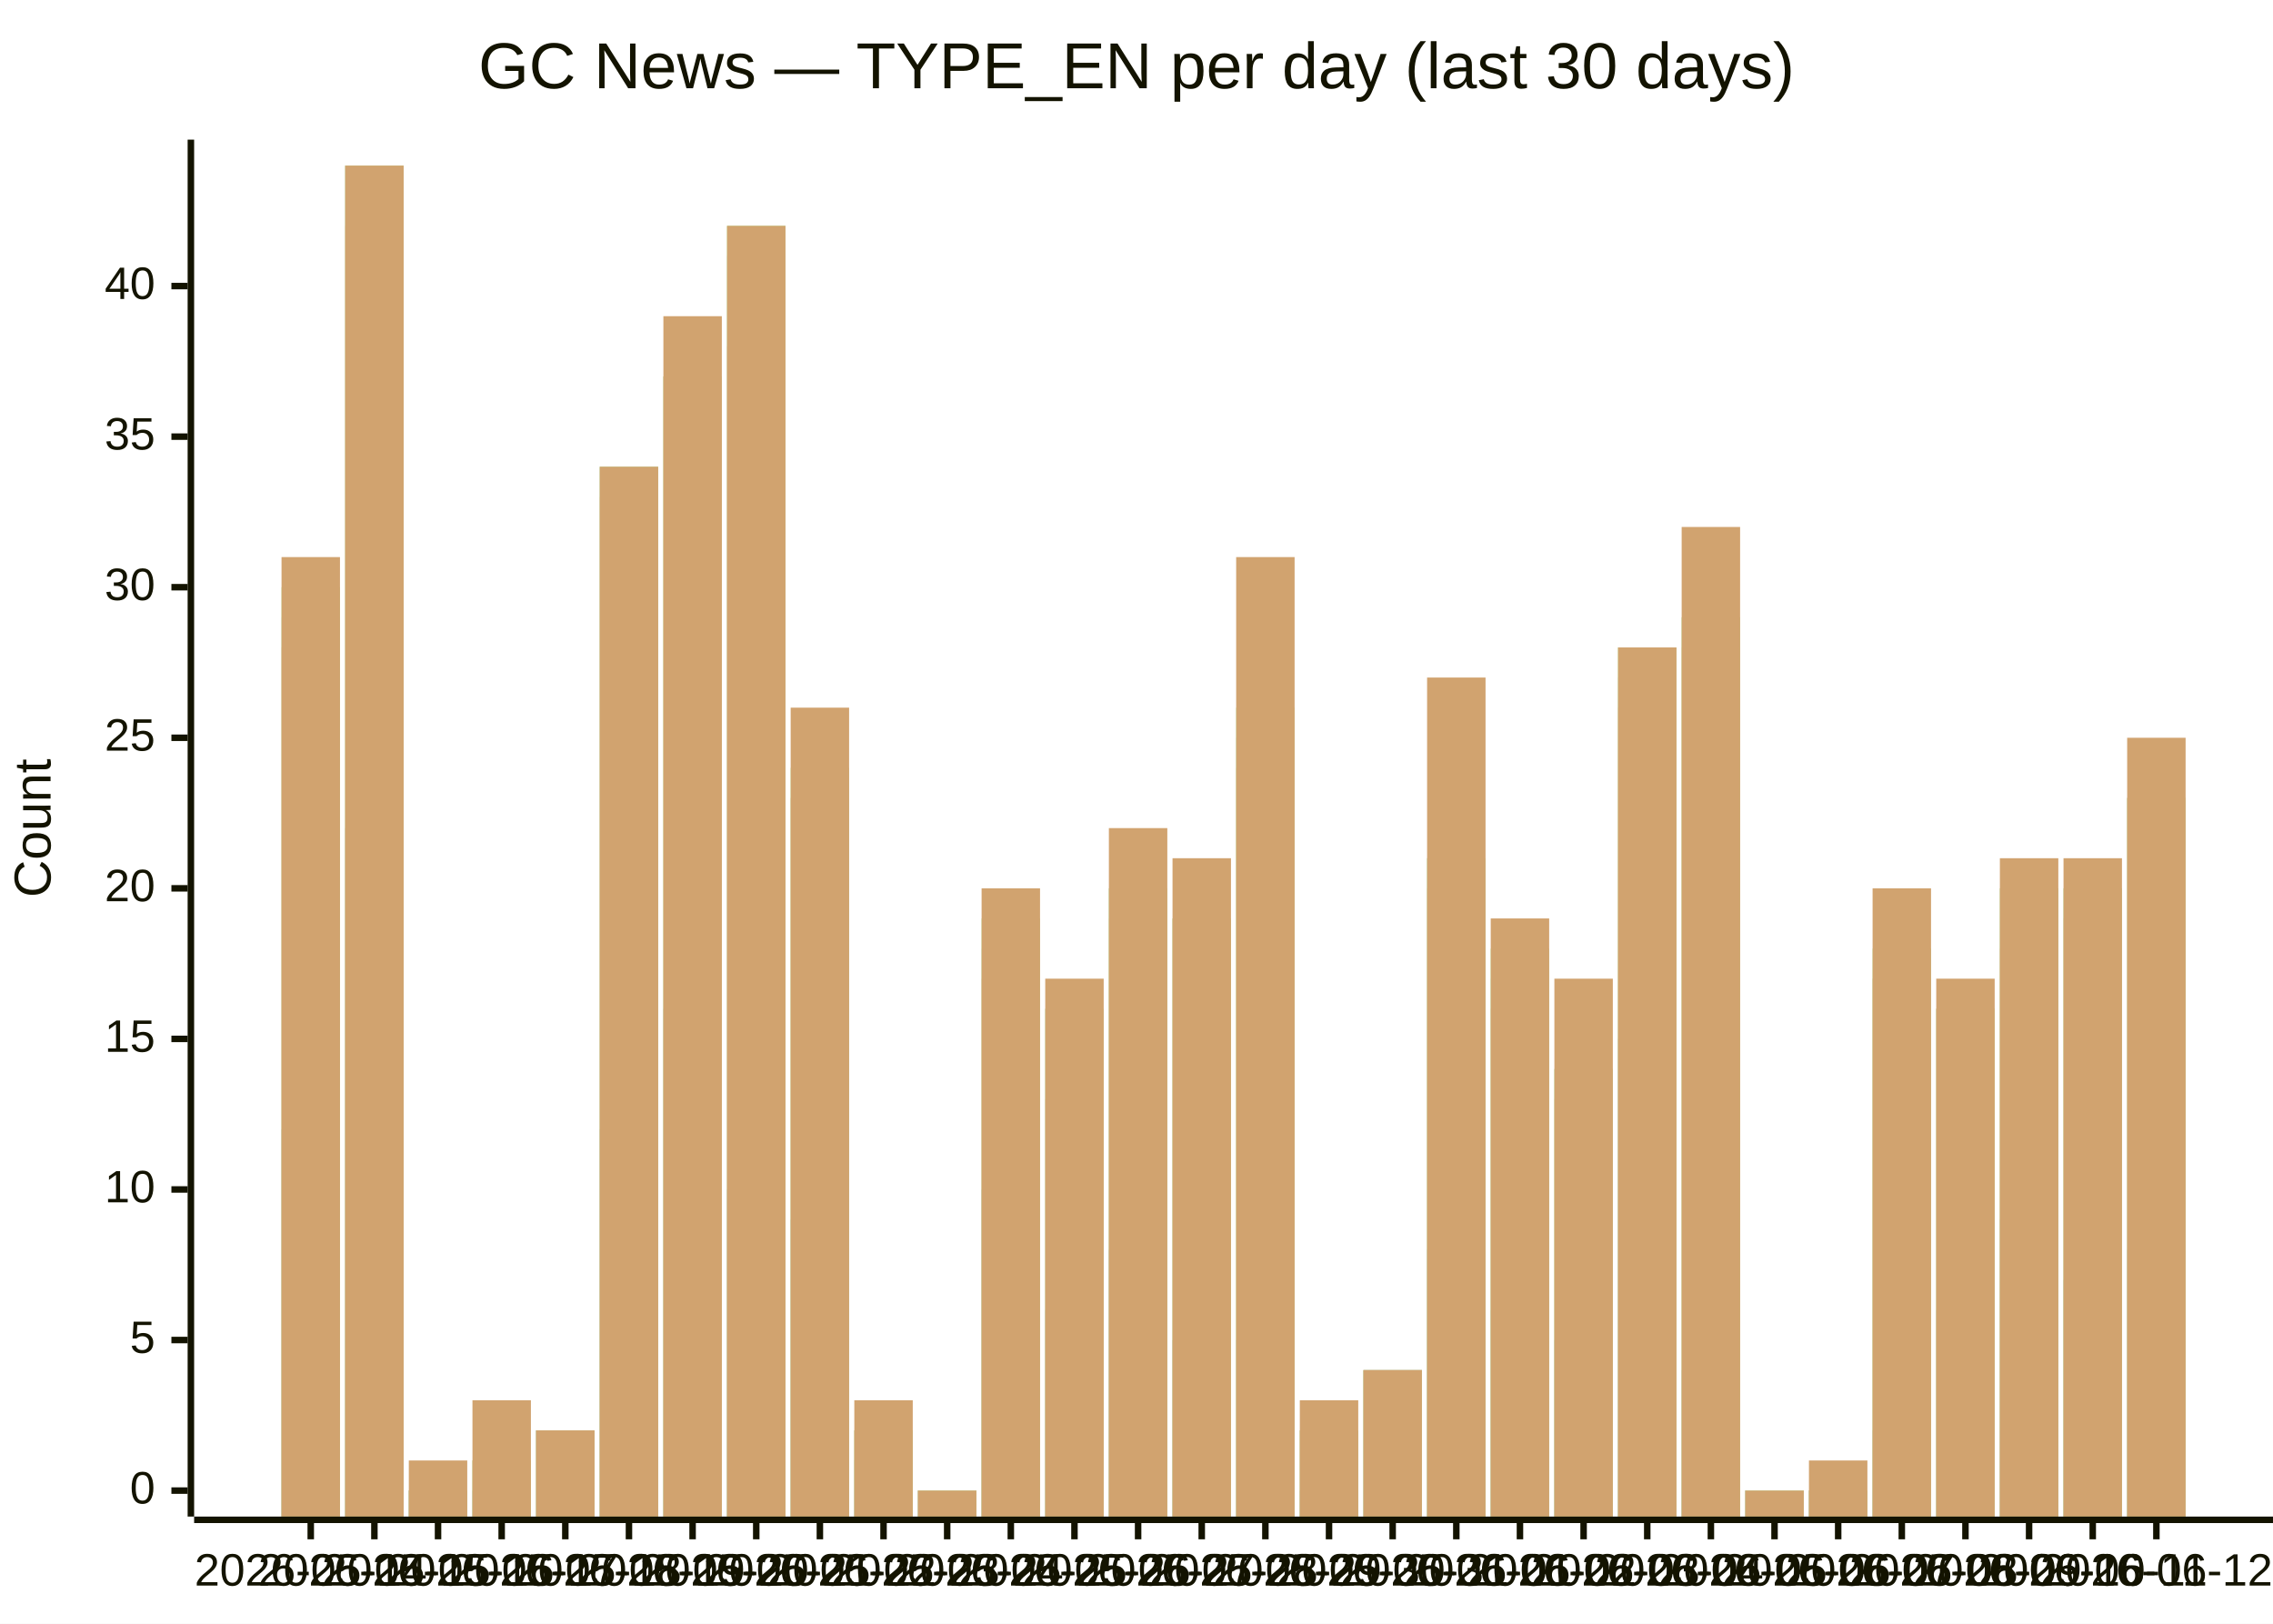
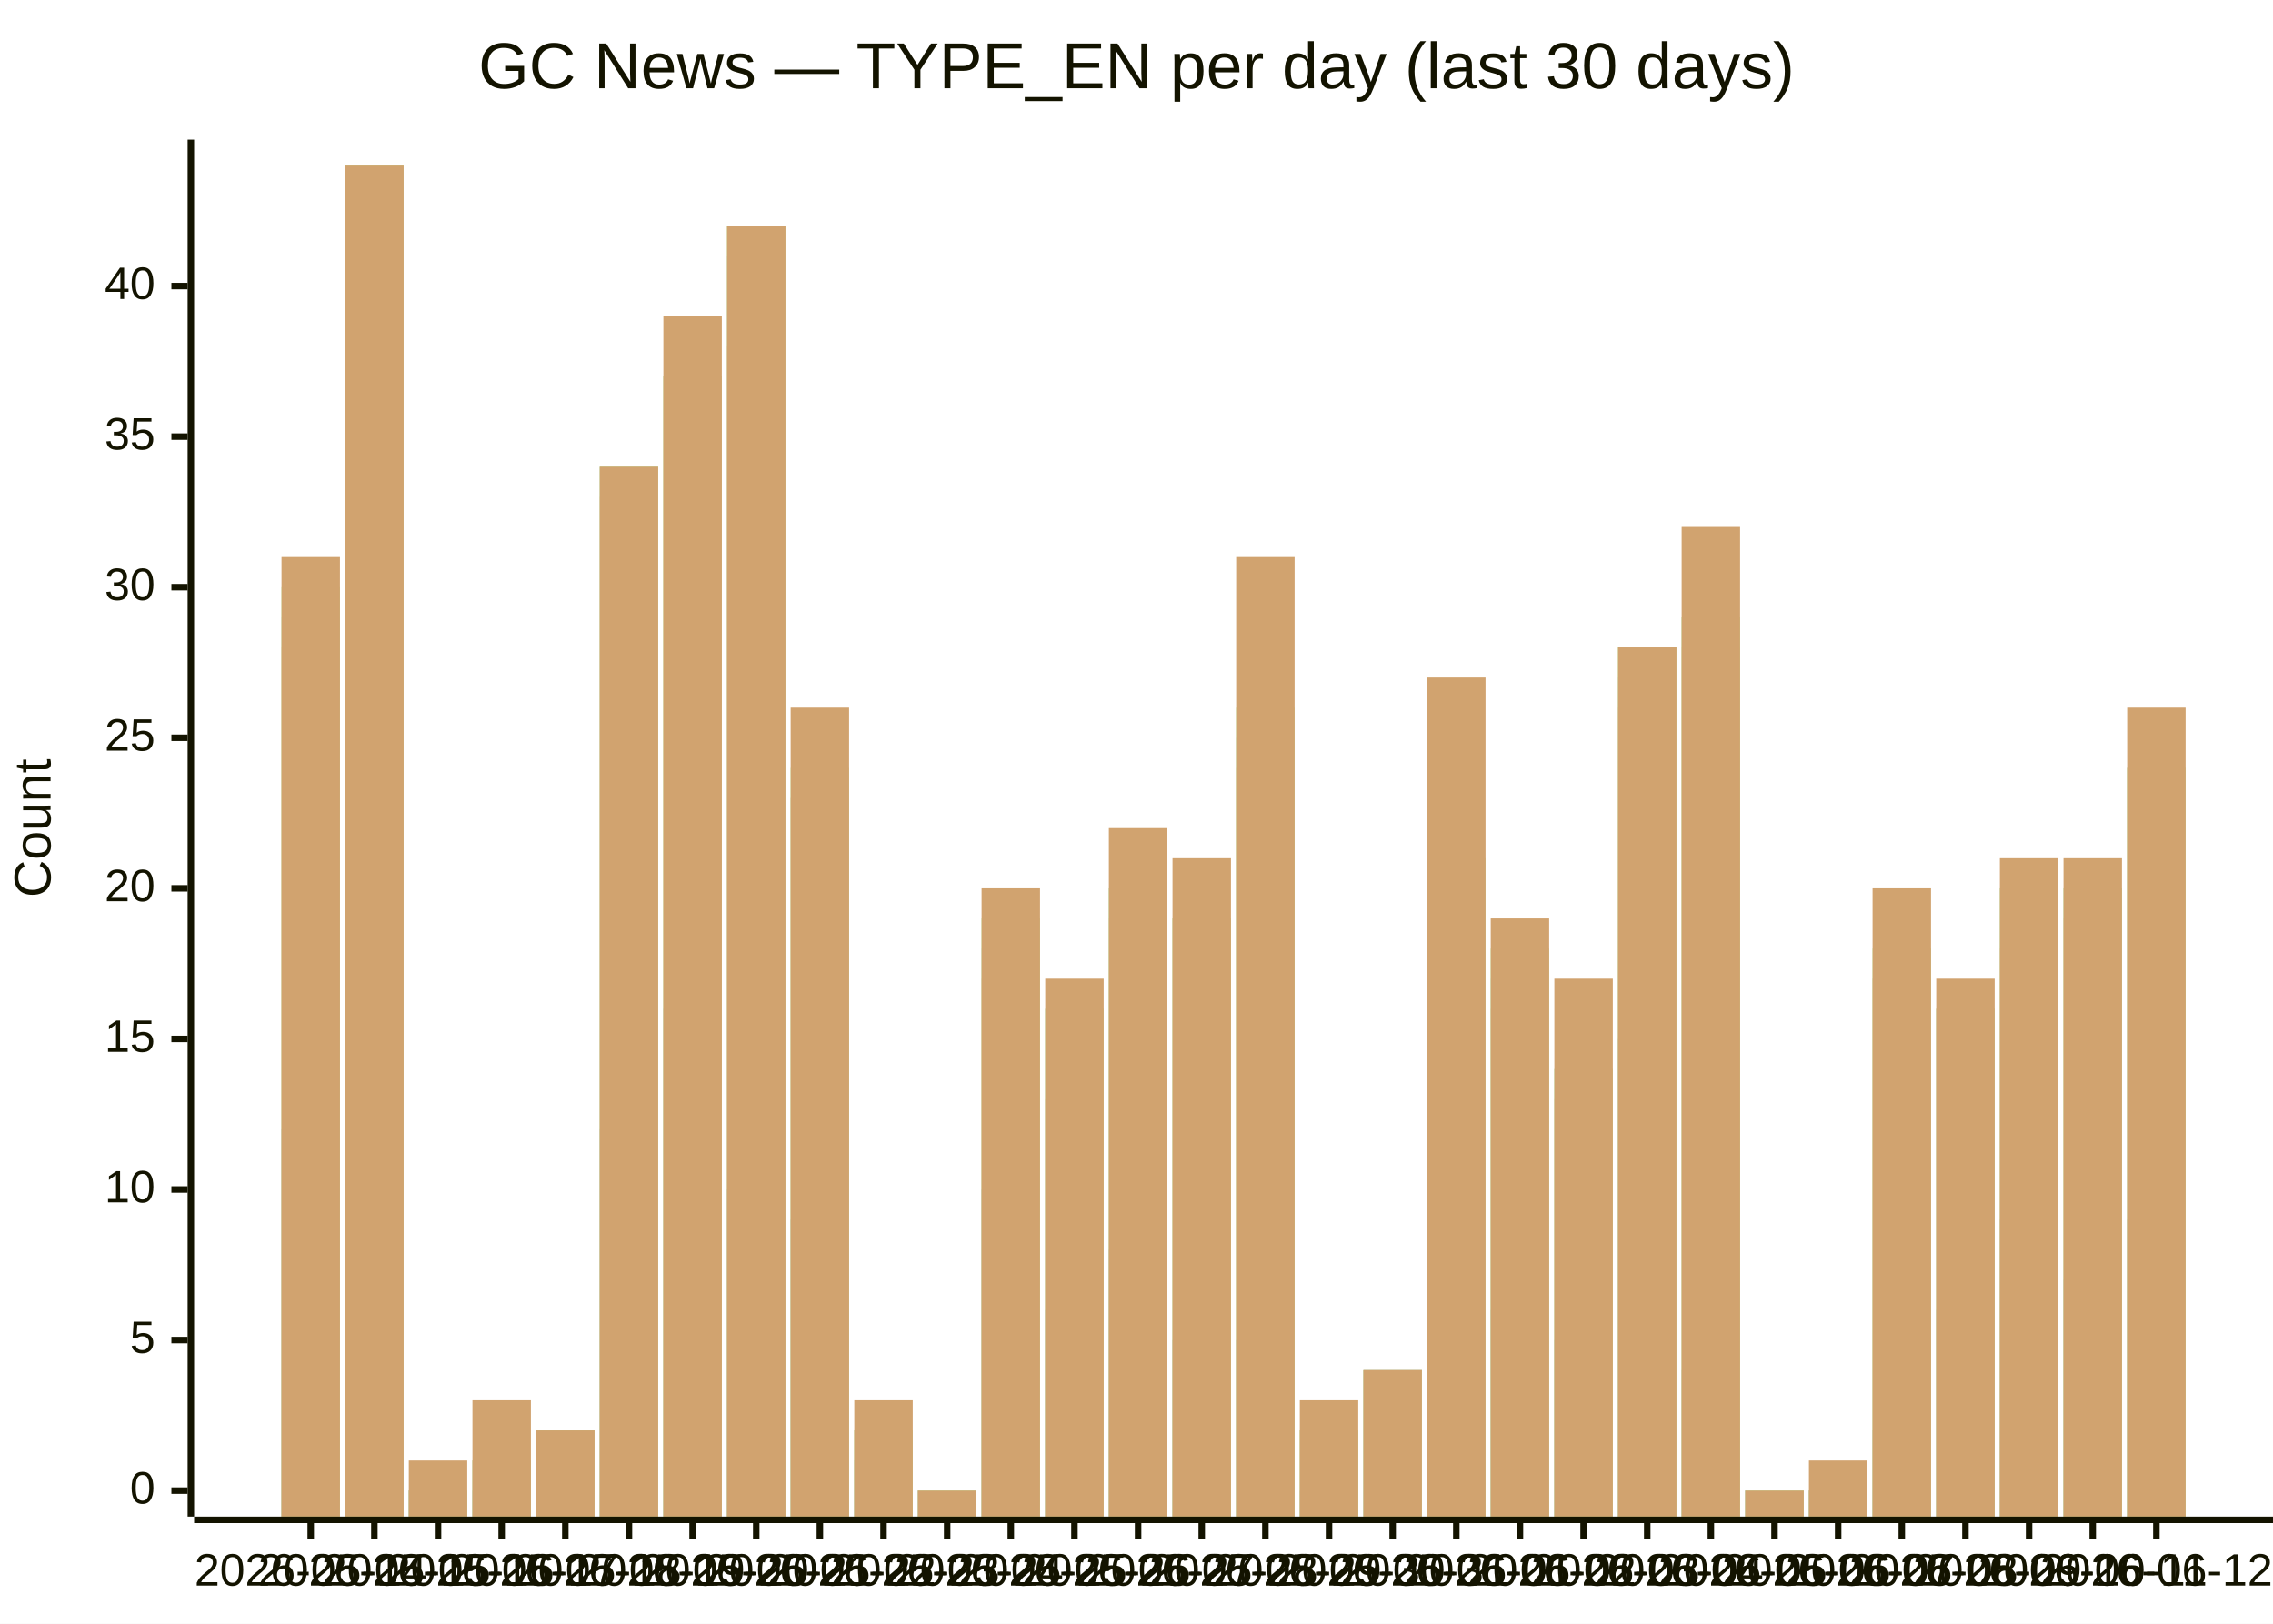
<svg xmlns="http://www.w3.org/2000/svg" id="my-svg" width="100%" style="max-width: 700px; background-color: white;" viewBox="0 0 700 500" role="graphics-document document" aria-roledescription="xychart">
  <style>#my-svg{font-family:"trebuchet ms",verdana,arial,sans-serif;font-size:16px;fill:#333;}@keyframes edge-animation-frame{from{stroke-dashoffset:0;}}@keyframes dash{to{stroke-dashoffset:0;}}#my-svg .edge-animation-slow{stroke-dasharray:9,5!important;stroke-dashoffset:900;animation:dash 50s linear infinite;stroke-linecap:round;}#my-svg .edge-animation-fast{stroke-dasharray:9,5!important;stroke-dashoffset:900;animation:dash 20s linear infinite;stroke-linecap:round;}#my-svg .error-icon{fill:#552222;}#my-svg .error-text{fill:#552222;stroke:#552222;}#my-svg .edge-thickness-normal{stroke-width:1px;}#my-svg .edge-thickness-thick{stroke-width:3.5px;}#my-svg .edge-pattern-solid{stroke-dasharray:0;}#my-svg .edge-thickness-invisible{stroke-width:0;fill:none;}#my-svg .edge-pattern-dashed{stroke-dasharray:3;}#my-svg .edge-pattern-dotted{stroke-dasharray:2;}#my-svg .marker{fill:#333333;stroke:#333333;}#my-svg .marker.cross{stroke:#333333;}#my-svg svg{font-family:"trebuchet ms",verdana,arial,sans-serif;font-size:16px;}#my-svg p{margin:0;}#my-svg .node .neo-node{stroke:#9370DB;}#my-svg [data-look="neo"].node rect,#my-svg [data-look="neo"].cluster rect,#my-svg [data-look="neo"].node polygon{stroke:#9370DB;filter:drop-shadow(1px 2px 2px rgba(185, 185, 185, 1));}#my-svg [data-look="neo"].node path{stroke:#9370DB;stroke-width:1px;}#my-svg [data-look="neo"].node .outer-path{filter:drop-shadow(1px 2px 2px rgba(185, 185, 185, 1));}#my-svg [data-look="neo"].node .neo-line path{stroke:#9370DB;filter:none;}#my-svg [data-look="neo"].node circle{stroke:#9370DB;filter:drop-shadow(1px 2px 2px rgba(185, 185, 185, 1));}#my-svg [data-look="neo"].node circle .state-start{fill:#000000;}#my-svg [data-look="neo"].icon-shape .icon{fill:#9370DB;filter:drop-shadow(1px 2px 2px rgba(185, 185, 185, 1));}#my-svg [data-look="neo"].icon-shape .icon-neo path{stroke:#9370DB;filter:drop-shadow(1px 2px 2px rgba(185, 185, 185, 1));}#my-svg :root{--mermaid-font-family:"trebuchet ms",verdana,arial,sans-serif;}</style>
  <g />
  <g class="main">
    <rect width="700" height="500" class="background" fill="white" />
    <g class="chart-title">
      <text x="0" y="0" fill="#131300" font-size="20" dominant-baseline="middle" text-anchor="middle" transform="translate(350, 21.5) rotate(0)">GC News — TYPE_EN per day (last 30 days)</text>
    </g>
    <g class="plot">
      <g class="bar-plot-0">
        <rect x="86.7" y="421.909" width="17.999" height="45.091" fill="#ECECFF" stroke="#ECECFF" stroke-width="0" />
        <rect x="106.3" y="412.636" width="17.999" height="54.364" fill="#ECECFF" stroke="#ECECFF" stroke-width="0" />
        <rect x="125.899" y="459" width="17.999" height="8" fill="#ECECFF" stroke="#ECECFF" stroke-width="0" />
        <rect x="145.499" y="459" width="17.999" height="8" fill="#ECECFF" stroke="#ECECFF" stroke-width="0" />
        <rect x="165.098" y="459" width="17.999" height="8" fill="#ECECFF" stroke="#ECECFF" stroke-width="0" />
        <rect x="184.698" y="449.727" width="17.999" height="17.273" fill="#ECECFF" stroke="#ECECFF" stroke-width="0" />
        <rect x="204.298" y="449.727" width="17.999" height="17.273" fill="#ECECFF" stroke="#ECECFF" stroke-width="0" />
        <rect x="223.897" y="431.182" width="17.999" height="35.818" fill="#ECECFF" stroke="#ECECFF" stroke-width="0" />
        <rect x="243.497" y="431.182" width="17.999" height="35.818" fill="#ECECFF" stroke="#ECECFF" stroke-width="0" />
        <rect x="263.096" y="459" width="17.999" height="8" fill="#ECECFF" stroke="#ECECFF" stroke-width="0" />
        <rect x="282.696" y="459" width="17.999" height="8" fill="#ECECFF" stroke="#ECECFF" stroke-width="0" />
        <rect x="302.295" y="403.364" width="17.999" height="63.636" fill="#ECECFF" stroke="#ECECFF" stroke-width="0" />
        <rect x="321.895" y="449.727" width="17.999" height="17.273" fill="#ECECFF" stroke="#ECECFF" stroke-width="0" />
        <rect x="341.494" y="421.909" width="17.999" height="45.091" fill="#ECECFF" stroke="#ECECFF" stroke-width="0" />
        <rect x="361.094" y="449.727" width="17.999" height="17.273" fill="#ECECFF" stroke="#ECECFF" stroke-width="0" />
        <rect x="380.693" y="449.727" width="17.999" height="17.273" fill="#ECECFF" stroke="#ECECFF" stroke-width="0" />
        <rect x="400.293" y="459" width="17.999" height="8" fill="#ECECFF" stroke="#ECECFF" stroke-width="0" />
        <rect x="419.892" y="459" width="17.999" height="8" fill="#ECECFF" stroke="#ECECFF" stroke-width="0" />
        <rect x="439.492" y="412.636" width="17.999" height="54.364" fill="#ECECFF" stroke="#ECECFF" stroke-width="0" />
        <rect x="459.092" y="440.455" width="17.999" height="26.545" fill="#ECECFF" stroke="#ECECFF" stroke-width="0" />
        <rect x="478.691" y="440.455" width="17.999" height="26.545" fill="#ECECFF" stroke="#ECECFF" stroke-width="0" />
        <rect x="498.291" y="440.455" width="17.999" height="26.545" fill="#ECECFF" stroke="#ECECFF" stroke-width="0" />
        <rect x="517.89" y="459" width="17.999" height="8" fill="#ECECFF" stroke="#ECECFF" stroke-width="0" />
        <rect x="537.49" y="459" width="17.999" height="8" fill="#ECECFF" stroke="#ECECFF" stroke-width="0" />
        <rect x="557.089" y="459" width="17.999" height="8" fill="#ECECFF" stroke="#ECECFF" stroke-width="0" />
        <rect x="576.689" y="459" width="17.999" height="8" fill="#ECECFF" stroke="#ECECFF" stroke-width="0" />
        <rect x="596.288" y="431.182" width="17.999" height="35.818" fill="#ECECFF" stroke="#ECECFF" stroke-width="0" />
        <rect x="615.888" y="440.455" width="17.999" height="26.545" fill="#ECECFF" stroke="#ECECFF" stroke-width="0" />
        <rect x="635.487" y="459" width="17.999" height="8" fill="#ECECFF" stroke="#ECECFF" stroke-width="0" />
        <rect x="655.087" y="431.182" width="17.999" height="35.818" fill="#ECECFF" stroke="#ECECFF" stroke-width="0" />
      </g>
      <g class="bar-plot-1">
        <rect x="86.7" y="347.727" width="17.999" height="119.273" fill="#8493A6" stroke="#8493A6" stroke-width="0" />
        <rect x="106.3" y="255" width="17.999" height="212" fill="#8493A6" stroke="#8493A6" stroke-width="0" />
        <rect x="125.899" y="459" width="17.999" height="8" fill="#8493A6" stroke="#8493A6" stroke-width="0" />
        <rect x="145.499" y="459" width="17.999" height="8" fill="#8493A6" stroke="#8493A6" stroke-width="0" />
        <rect x="165.098" y="440.455" width="17.999" height="26.545" fill="#8493A6" stroke="#8493A6" stroke-width="0" />
        <rect x="184.698" y="347.727" width="17.999" height="119.273" fill="#8493A6" stroke="#8493A6" stroke-width="0" />
        <rect x="204.298" y="310.636" width="17.999" height="156.364" fill="#8493A6" stroke="#8493A6" stroke-width="0" />
        <rect x="223.897" y="366.273" width="17.999" height="100.727" fill="#8493A6" stroke="#8493A6" stroke-width="0" />
        <rect x="243.497" y="375.545" width="17.999" height="91.455" fill="#8493A6" stroke="#8493A6" stroke-width="0" />
        <rect x="263.096" y="449.727" width="17.999" height="17.273" fill="#8493A6" stroke="#8493A6" stroke-width="0" />
        <rect x="282.696" y="459" width="17.999" height="8" fill="#8493A6" stroke="#8493A6" stroke-width="0" />
        <rect x="302.295" y="366.273" width="17.999" height="100.727" fill="#8493A6" stroke="#8493A6" stroke-width="0" />
        <rect x="321.895" y="403.364" width="17.999" height="63.636" fill="#8493A6" stroke="#8493A6" stroke-width="0" />
        <rect x="341.494" y="384.818" width="17.999" height="82.182" fill="#8493A6" stroke="#8493A6" stroke-width="0" />
        <rect x="361.094" y="412.636" width="17.999" height="54.364" fill="#8493A6" stroke="#8493A6" stroke-width="0" />
        <rect x="380.693" y="412.636" width="17.999" height="54.364" fill="#8493A6" stroke="#8493A6" stroke-width="0" />
        <rect x="400.293" y="459" width="17.999" height="8" fill="#8493A6" stroke="#8493A6" stroke-width="0" />
        <rect x="419.892" y="421.909" width="17.999" height="45.091" fill="#8493A6" stroke="#8493A6" stroke-width="0" />
        <rect x="439.492" y="384.818" width="17.999" height="82.182" fill="#8493A6" stroke="#8493A6" stroke-width="0" />
        <rect x="459.092" y="403.364" width="17.999" height="63.636" fill="#8493A6" stroke="#8493A6" stroke-width="0" />
        <rect x="478.691" y="412.636" width="17.999" height="54.364" fill="#8493A6" stroke="#8493A6" stroke-width="0" />
        <rect x="498.291" y="319.909" width="17.999" height="147.091" fill="#8493A6" stroke="#8493A6" stroke-width="0" />
        <rect x="517.89" y="421.909" width="17.999" height="45.091" fill="#8493A6" stroke="#8493A6" stroke-width="0" />
        <rect x="537.49" y="459" width="17.999" height="8" fill="#8493A6" stroke="#8493A6" stroke-width="0" />
        <rect x="557.089" y="459" width="17.999" height="8" fill="#8493A6" stroke="#8493A6" stroke-width="0" />
        <rect x="576.689" y="440.455" width="17.999" height="26.545" fill="#8493A6" stroke="#8493A6" stroke-width="0" />
        <rect x="596.288" y="403.364" width="17.999" height="63.636" fill="#8493A6" stroke="#8493A6" stroke-width="0" />
        <rect x="615.888" y="375.545" width="17.999" height="91.455" fill="#8493A6" stroke="#8493A6" stroke-width="0" />
        <rect x="635.487" y="394.091" width="17.999" height="72.909" fill="#8493A6" stroke="#8493A6" stroke-width="0" />
-         <rect x="655.087" y="384.818" width="17.999" height="82.182" fill="#8493A6" stroke="#8493A6" stroke-width="0" />
+         <rect x="655.087" y="375.545" width="17.999" height="91.455" fill="#8493A6" stroke="#8493A6" stroke-width="0" />
      </g>
      <g class="bar-plot-2">
        <rect x="86.7" y="199.364" width="17.999" height="267.636" fill="#FFC3A0" stroke="#FFC3A0" stroke-width="0" />
        <rect x="106.3" y="69.545" width="17.999" height="397.455" fill="#FFC3A0" stroke="#FFC3A0" stroke-width="0" />
        <rect x="125.899" y="459" width="17.999" height="8" fill="#FFC3A0" stroke="#FFC3A0" stroke-width="0" />
        <rect x="145.499" y="449.727" width="17.999" height="17.273" fill="#FFC3A0" stroke="#FFC3A0" stroke-width="0" />
        <rect x="165.098" y="440.455" width="17.999" height="26.545" fill="#FFC3A0" stroke="#FFC3A0" stroke-width="0" />
        <rect x="184.698" y="153" width="17.999" height="314" fill="#FFC3A0" stroke="#FFC3A0" stroke-width="0" />
        <rect x="204.298" y="115.909" width="17.999" height="351.091" fill="#FFC3A0" stroke="#FFC3A0" stroke-width="0" />
        <rect x="223.897" y="106.636" width="17.999" height="360.364" fill="#FFC3A0" stroke="#FFC3A0" stroke-width="0" />
        <rect x="243.497" y="245.727" width="17.999" height="221.273" fill="#FFC3A0" stroke="#FFC3A0" stroke-width="0" />
        <rect x="263.096" y="440.455" width="17.999" height="26.545" fill="#FFC3A0" stroke="#FFC3A0" stroke-width="0" />
        <rect x="282.696" y="459" width="17.999" height="8" fill="#FFC3A0" stroke="#FFC3A0" stroke-width="0" />
        <rect x="302.295" y="301.364" width="17.999" height="165.636" fill="#FFC3A0" stroke="#FFC3A0" stroke-width="0" />
        <rect x="321.895" y="338.455" width="17.999" height="128.545" fill="#FFC3A0" stroke="#FFC3A0" stroke-width="0" />
        <rect x="341.494" y="282.818" width="17.999" height="184.182" fill="#FFC3A0" stroke="#FFC3A0" stroke-width="0" />
        <rect x="361.094" y="282.818" width="17.999" height="184.182" fill="#FFC3A0" stroke="#FFC3A0" stroke-width="0" />
        <rect x="380.693" y="236.455" width="17.999" height="230.545" fill="#FFC3A0" stroke="#FFC3A0" stroke-width="0" />
        <rect x="400.293" y="440.455" width="17.999" height="26.545" fill="#FFC3A0" stroke="#FFC3A0" stroke-width="0" />
        <rect x="419.892" y="421.909" width="17.999" height="45.091" fill="#FFC3A0" stroke="#FFC3A0" stroke-width="0" />
        <rect x="439.492" y="273.545" width="17.999" height="193.455" fill="#FFC3A0" stroke="#FFC3A0" stroke-width="0" />
        <rect x="459.092" y="310.636" width="17.999" height="156.364" fill="#FFC3A0" stroke="#FFC3A0" stroke-width="0" />
        <rect x="478.691" y="338.455" width="17.999" height="128.545" fill="#FFC3A0" stroke="#FFC3A0" stroke-width="0" />
        <rect x="498.291" y="217.909" width="17.999" height="249.091" fill="#FFC3A0" stroke="#FFC3A0" stroke-width="0" />
        <rect x="517.89" y="199.364" width="17.999" height="267.636" fill="#FFC3A0" stroke="#FFC3A0" stroke-width="0" />
        <rect x="537.49" y="459" width="17.999" height="8" fill="#FFC3A0" stroke="#FFC3A0" stroke-width="0" />
        <rect x="557.089" y="459" width="17.999" height="8" fill="#FFC3A0" stroke="#FFC3A0" stroke-width="0" />
        <rect x="576.689" y="301.364" width="17.999" height="165.636" fill="#FFC3A0" stroke="#FFC3A0" stroke-width="0" />
        <rect x="596.288" y="310.636" width="17.999" height="156.364" fill="#FFC3A0" stroke="#FFC3A0" stroke-width="0" />
        <rect x="615.888" y="292.091" width="17.999" height="174.909" fill="#FFC3A0" stroke="#FFC3A0" stroke-width="0" />
        <rect x="635.487" y="282.818" width="17.999" height="184.182" fill="#FFC3A0" stroke="#FFC3A0" stroke-width="0" />
-         <rect x="655.087" y="245.727" width="17.999" height="221.273" fill="#FFC3A0" stroke="#FFC3A0" stroke-width="0" />
+         <rect x="655.087" y="236.455" width="17.999" height="230.545" fill="#FFC3A0" stroke="#FFC3A0" stroke-width="0" />
      </g>
      <g class="bar-plot-3">
        <rect x="86.7" y="190.091" width="17.999" height="276.909" fill="#DCDDE1" stroke="#DCDDE1" stroke-width="0" />
        <rect x="106.3" y="51" width="17.999" height="416" fill="#DCDDE1" stroke="#DCDDE1" stroke-width="0" />
        <rect x="125.899" y="459" width="17.999" height="8" fill="#DCDDE1" stroke="#DCDDE1" stroke-width="0" />
        <rect x="145.499" y="449.727" width="17.999" height="17.273" fill="#DCDDE1" stroke="#DCDDE1" stroke-width="0" />
        <rect x="165.098" y="440.455" width="17.999" height="26.545" fill="#DCDDE1" stroke="#DCDDE1" stroke-width="0" />
        <rect x="184.698" y="143.727" width="17.999" height="323.273" fill="#DCDDE1" stroke="#DCDDE1" stroke-width="0" />
        <rect x="204.298" y="115.909" width="17.999" height="351.091" fill="#DCDDE1" stroke="#DCDDE1" stroke-width="0" />
        <rect x="223.897" y="78.818" width="17.999" height="388.182" fill="#DCDDE1" stroke="#DCDDE1" stroke-width="0" />
        <rect x="243.497" y="245.727" width="17.999" height="221.273" fill="#DCDDE1" stroke="#DCDDE1" stroke-width="0" />
        <rect x="263.096" y="440.455" width="17.999" height="26.545" fill="#DCDDE1" stroke="#DCDDE1" stroke-width="0" />
        <rect x="282.696" y="459" width="17.999" height="8" fill="#DCDDE1" stroke="#DCDDE1" stroke-width="0" />
        <rect x="302.295" y="292.091" width="17.999" height="174.909" fill="#DCDDE1" stroke="#DCDDE1" stroke-width="0" />
        <rect x="321.895" y="310.636" width="17.999" height="156.364" fill="#DCDDE1" stroke="#DCDDE1" stroke-width="0" />
        <rect x="341.494" y="273.545" width="17.999" height="193.455" fill="#DCDDE1" stroke="#DCDDE1" stroke-width="0" />
        <rect x="361.094" y="282.818" width="17.999" height="184.182" fill="#DCDDE1" stroke="#DCDDE1" stroke-width="0" />
        <rect x="380.693" y="227.182" width="17.999" height="239.818" fill="#DCDDE1" stroke="#DCDDE1" stroke-width="0" />
        <rect x="400.293" y="440.455" width="17.999" height="26.545" fill="#DCDDE1" stroke="#DCDDE1" stroke-width="0" />
        <rect x="419.892" y="421.909" width="17.999" height="45.091" fill="#DCDDE1" stroke="#DCDDE1" stroke-width="0" />
        <rect x="439.492" y="264.273" width="17.999" height="202.727" fill="#DCDDE1" stroke="#DCDDE1" stroke-width="0" />
        <rect x="459.092" y="301.364" width="17.999" height="165.636" fill="#DCDDE1" stroke="#DCDDE1" stroke-width="0" />
        <rect x="478.691" y="329.182" width="17.999" height="137.818" fill="#DCDDE1" stroke="#DCDDE1" stroke-width="0" />
        <rect x="498.291" y="208.636" width="17.999" height="258.364" fill="#DCDDE1" stroke="#DCDDE1" stroke-width="0" />
        <rect x="517.89" y="190.091" width="17.999" height="276.909" fill="#DCDDE1" stroke="#DCDDE1" stroke-width="0" />
        <rect x="537.49" y="459" width="17.999" height="8" fill="#DCDDE1" stroke="#DCDDE1" stroke-width="0" />
        <rect x="557.089" y="459" width="17.999" height="8" fill="#DCDDE1" stroke="#DCDDE1" stroke-width="0" />
        <rect x="576.689" y="301.364" width="17.999" height="165.636" fill="#DCDDE1" stroke="#DCDDE1" stroke-width="0" />
        <rect x="596.288" y="310.636" width="17.999" height="156.364" fill="#DCDDE1" stroke="#DCDDE1" stroke-width="0" />
        <rect x="615.888" y="273.545" width="17.999" height="193.455" fill="#DCDDE1" stroke="#DCDDE1" stroke-width="0" />
        <rect x="635.487" y="273.545" width="17.999" height="193.455" fill="#DCDDE1" stroke="#DCDDE1" stroke-width="0" />
-         <rect x="655.087" y="245.727" width="17.999" height="221.273" fill="#DCDDE1" stroke="#DCDDE1" stroke-width="0" />
+         <rect x="655.087" y="236.455" width="17.999" height="230.545" fill="#DCDDE1" stroke="#DCDDE1" stroke-width="0" />
      </g>
      <g class="bar-plot-4">
        <rect x="86.7" y="180.818" width="17.999" height="286.182" fill="#B8E994" stroke="#B8E994" stroke-width="0" />
        <rect x="106.3" y="51" width="17.999" height="416" fill="#B8E994" stroke="#B8E994" stroke-width="0" />
        <rect x="125.899" y="459" width="17.999" height="8" fill="#B8E994" stroke="#B8E994" stroke-width="0" />
        <rect x="145.499" y="449.727" width="17.999" height="17.273" fill="#B8E994" stroke="#B8E994" stroke-width="0" />
        <rect x="165.098" y="440.455" width="17.999" height="26.545" fill="#B8E994" stroke="#B8E994" stroke-width="0" />
        <rect x="184.698" y="143.727" width="17.999" height="323.273" fill="#B8E994" stroke="#B8E994" stroke-width="0" />
        <rect x="204.298" y="115.909" width="17.999" height="351.091" fill="#B8E994" stroke="#B8E994" stroke-width="0" />
        <rect x="223.897" y="69.545" width="17.999" height="397.455" fill="#B8E994" stroke="#B8E994" stroke-width="0" />
        <rect x="243.497" y="236.455" width="17.999" height="230.545" fill="#B8E994" stroke="#B8E994" stroke-width="0" />
        <rect x="263.096" y="440.455" width="17.999" height="26.545" fill="#B8E994" stroke="#B8E994" stroke-width="0" />
        <rect x="282.696" y="459" width="17.999" height="8" fill="#B8E994" stroke="#B8E994" stroke-width="0" />
        <rect x="302.295" y="282.818" width="17.999" height="184.182" fill="#B8E994" stroke="#B8E994" stroke-width="0" />
        <rect x="321.895" y="310.636" width="17.999" height="156.364" fill="#B8E994" stroke="#B8E994" stroke-width="0" />
        <rect x="341.494" y="273.545" width="17.999" height="193.455" fill="#B8E994" stroke="#B8E994" stroke-width="0" />
        <rect x="361.094" y="282.818" width="17.999" height="184.182" fill="#B8E994" stroke="#B8E994" stroke-width="0" />
        <rect x="380.693" y="217.909" width="17.999" height="249.091" fill="#B8E994" stroke="#B8E994" stroke-width="0" />
        <rect x="400.293" y="440.455" width="17.999" height="26.545" fill="#B8E994" stroke="#B8E994" stroke-width="0" />
        <rect x="419.892" y="421.909" width="17.999" height="45.091" fill="#B8E994" stroke="#B8E994" stroke-width="0" />
        <rect x="439.492" y="264.273" width="17.999" height="202.727" fill="#B8E994" stroke="#B8E994" stroke-width="0" />
        <rect x="459.092" y="292.091" width="17.999" height="174.909" fill="#B8E994" stroke="#B8E994" stroke-width="0" />
        <rect x="478.691" y="329.182" width="17.999" height="137.818" fill="#B8E994" stroke="#B8E994" stroke-width="0" />
        <rect x="498.291" y="199.364" width="17.999" height="267.636" fill="#B8E994" stroke="#B8E994" stroke-width="0" />
        <rect x="517.89" y="190.091" width="17.999" height="276.909" fill="#B8E994" stroke="#B8E994" stroke-width="0" />
        <rect x="537.49" y="459" width="17.999" height="8" fill="#B8E994" stroke="#B8E994" stroke-width="0" />
        <rect x="557.089" y="459" width="17.999" height="8" fill="#B8E994" stroke="#B8E994" stroke-width="0" />
        <rect x="576.689" y="292.091" width="17.999" height="174.909" fill="#B8E994" stroke="#B8E994" stroke-width="0" />
        <rect x="596.288" y="310.636" width="17.999" height="156.364" fill="#B8E994" stroke="#B8E994" stroke-width="0" />
        <rect x="615.888" y="273.545" width="17.999" height="193.455" fill="#B8E994" stroke="#B8E994" stroke-width="0" />
        <rect x="635.487" y="273.545" width="17.999" height="193.455" fill="#B8E994" stroke="#B8E994" stroke-width="0" />
-         <rect x="655.087" y="245.727" width="17.999" height="221.273" fill="#B8E994" stroke="#B8E994" stroke-width="0" />
+         <rect x="655.087" y="236.455" width="17.999" height="230.545" fill="#B8E994" stroke="#B8E994" stroke-width="0" />
      </g>
      <g class="bar-plot-5">
        <rect x="86.7" y="171.545" width="17.999" height="295.455" fill="#D1A36F" stroke="#D1A36F" stroke-width="0" />
        <rect x="106.3" y="51" width="17.999" height="416" fill="#D1A36F" stroke="#D1A36F" stroke-width="0" />
        <rect x="125.899" y="449.727" width="17.999" height="17.273" fill="#D1A36F" stroke="#D1A36F" stroke-width="0" />
        <rect x="145.499" y="431.182" width="17.999" height="35.818" fill="#D1A36F" stroke="#D1A36F" stroke-width="0" />
        <rect x="165.098" y="440.455" width="17.999" height="26.545" fill="#D1A36F" stroke="#D1A36F" stroke-width="0" />
        <rect x="184.698" y="143.727" width="17.999" height="323.273" fill="#D1A36F" stroke="#D1A36F" stroke-width="0" />
        <rect x="204.298" y="97.364" width="17.999" height="369.636" fill="#D1A36F" stroke="#D1A36F" stroke-width="0" />
        <rect x="223.897" y="69.545" width="17.999" height="397.455" fill="#D1A36F" stroke="#D1A36F" stroke-width="0" />
        <rect x="243.497" y="217.909" width="17.999" height="249.091" fill="#D1A36F" stroke="#D1A36F" stroke-width="0" />
        <rect x="263.096" y="431.182" width="17.999" height="35.818" fill="#D1A36F" stroke="#D1A36F" stroke-width="0" />
        <rect x="282.696" y="459" width="17.999" height="8" fill="#D1A36F" stroke="#D1A36F" stroke-width="0" />
        <rect x="302.295" y="273.545" width="17.999" height="193.455" fill="#D1A36F" stroke="#D1A36F" stroke-width="0" />
        <rect x="321.895" y="301.364" width="17.999" height="165.636" fill="#D1A36F" stroke="#D1A36F" stroke-width="0" />
        <rect x="341.494" y="255" width="17.999" height="212" fill="#D1A36F" stroke="#D1A36F" stroke-width="0" />
        <rect x="361.094" y="264.273" width="17.999" height="202.727" fill="#D1A36F" stroke="#D1A36F" stroke-width="0" />
        <rect x="380.693" y="171.545" width="17.999" height="295.455" fill="#D1A36F" stroke="#D1A36F" stroke-width="0" />
        <rect x="400.293" y="431.182" width="17.999" height="35.818" fill="#D1A36F" stroke="#D1A36F" stroke-width="0" />
        <rect x="419.892" y="421.909" width="17.999" height="45.091" fill="#D1A36F" stroke="#D1A36F" stroke-width="0" />
        <rect x="439.492" y="208.636" width="17.999" height="258.364" fill="#D1A36F" stroke="#D1A36F" stroke-width="0" />
        <rect x="459.092" y="282.818" width="17.999" height="184.182" fill="#D1A36F" stroke="#D1A36F" stroke-width="0" />
        <rect x="478.691" y="301.364" width="17.999" height="165.636" fill="#D1A36F" stroke="#D1A36F" stroke-width="0" />
        <rect x="498.291" y="199.364" width="17.999" height="267.636" fill="#D1A36F" stroke="#D1A36F" stroke-width="0" />
        <rect x="517.89" y="162.273" width="17.999" height="304.727" fill="#D1A36F" stroke="#D1A36F" stroke-width="0" />
        <rect x="537.49" y="459" width="17.999" height="8" fill="#D1A36F" stroke="#D1A36F" stroke-width="0" />
        <rect x="557.089" y="449.727" width="17.999" height="17.273" fill="#D1A36F" stroke="#D1A36F" stroke-width="0" />
        <rect x="576.689" y="273.545" width="17.999" height="193.455" fill="#D1A36F" stroke="#D1A36F" stroke-width="0" />
        <rect x="596.288" y="301.364" width="17.999" height="165.636" fill="#D1A36F" stroke="#D1A36F" stroke-width="0" />
        <rect x="615.888" y="264.273" width="17.999" height="202.727" fill="#D1A36F" stroke="#D1A36F" stroke-width="0" />
        <rect x="635.487" y="264.273" width="17.999" height="202.727" fill="#D1A36F" stroke="#D1A36F" stroke-width="0" />
-         <rect x="655.087" y="227.182" width="17.999" height="239.818" fill="#D1A36F" stroke="#D1A36F" stroke-width="0" />
+         <rect x="655.087" y="217.909" width="17.999" height="249.091" fill="#D1A36F" stroke="#D1A36F" stroke-width="0" />
      </g>
    </g>
    <g class="bottom-axis">
      <g class="axis-line">
        <path d="M 59.786,468 L 700,468" fill="none" stroke="#131300" stroke-width="2" />
      </g>
      <g class="label">
        <text x="0" y="0" fill="#131300" font-size="14" dominant-baseline="text-before-edge" text-anchor="middle" transform="translate(95.69971, 479) rotate(0)">2026-05-14</text>
        <text x="0" y="0" fill="#131300" font-size="14" dominant-baseline="text-before-edge" text-anchor="middle" transform="translate(115.2993, 479) rotate(0)">2026-05-15</text>
        <text x="0" y="0" fill="#131300" font-size="14" dominant-baseline="text-before-edge" text-anchor="middle" transform="translate(134.8988, 479) rotate(0)">2026-05-16</text>
        <text x="0" y="0" fill="#131300" font-size="14" dominant-baseline="text-before-edge" text-anchor="middle" transform="translate(154.4983, 479) rotate(0)">2026-05-17</text>
        <text x="0" y="0" fill="#131300" font-size="14" dominant-baseline="text-before-edge" text-anchor="middle" transform="translate(174.0979, 479) rotate(0)">2026-05-18</text>
        <text x="0" y="0" fill="#131300" font-size="14" dominant-baseline="text-before-edge" text-anchor="middle" transform="translate(193.6974, 479) rotate(0)">2026-05-19</text>
        <text x="0" y="0" fill="#131300" font-size="14" dominant-baseline="text-before-edge" text-anchor="middle" transform="translate(213.297, 479) rotate(0)">2026-05-20</text>
        <text x="0" y="0" fill="#131300" font-size="14" dominant-baseline="text-before-edge" text-anchor="middle" transform="translate(232.8965, 479) rotate(0)">2026-05-21</text>
        <text x="0" y="0" fill="#131300" font-size="14" dominant-baseline="text-before-edge" text-anchor="middle" transform="translate(252.496, 479) rotate(0)">2026-05-22</text>
        <text x="0" y="0" fill="#131300" font-size="14" dominant-baseline="text-before-edge" text-anchor="middle" transform="translate(272.0956, 479) rotate(0)">2026-05-23</text>
        <text x="0" y="0" fill="#131300" font-size="14" dominant-baseline="text-before-edge" text-anchor="middle" transform="translate(291.6951, 479) rotate(0)">2026-05-24</text>
        <text x="0" y="0" fill="#131300" font-size="14" dominant-baseline="text-before-edge" text-anchor="middle" transform="translate(311.2947, 479) rotate(0)">2026-05-25</text>
        <text x="0" y="0" fill="#131300" font-size="14" dominant-baseline="text-before-edge" text-anchor="middle" transform="translate(330.8942, 479) rotate(0)">2026-05-26</text>
        <text x="0" y="0" fill="#131300" font-size="14" dominant-baseline="text-before-edge" text-anchor="middle" transform="translate(350.4938, 479) rotate(0)">2026-05-27</text>
        <text x="0" y="0" fill="#131300" font-size="14" dominant-baseline="text-before-edge" text-anchor="middle" transform="translate(370.0933, 479) rotate(0)">2026-05-28</text>
        <text x="0" y="0" fill="#131300" font-size="14" dominant-baseline="text-before-edge" text-anchor="middle" transform="translate(389.6928, 479) rotate(0)">2026-05-29</text>
        <text x="0" y="0" fill="#131300" font-size="14" dominant-baseline="text-before-edge" text-anchor="middle" transform="translate(409.2924, 479) rotate(0)">2026-05-30</text>
        <text x="0" y="0" fill="#131300" font-size="14" dominant-baseline="text-before-edge" text-anchor="middle" transform="translate(428.8919, 479) rotate(0)">2026-05-31</text>
        <text x="0" y="0" fill="#131300" font-size="14" dominant-baseline="text-before-edge" text-anchor="middle" transform="translate(448.4915, 479) rotate(0)">2026-06-01</text>
        <text x="0" y="0" fill="#131300" font-size="14" dominant-baseline="text-before-edge" text-anchor="middle" transform="translate(468.091, 479) rotate(0)">2026-06-02</text>
        <text x="0" y="0" fill="#131300" font-size="14" dominant-baseline="text-before-edge" text-anchor="middle" transform="translate(487.6905, 479) rotate(0)">2026-06-03</text>
        <text x="0" y="0" fill="#131300" font-size="14" dominant-baseline="text-before-edge" text-anchor="middle" transform="translate(507.2901, 479) rotate(0)">2026-06-04</text>
        <text x="0" y="0" fill="#131300" font-size="14" dominant-baseline="text-before-edge" text-anchor="middle" transform="translate(526.8896, 479) rotate(0)">2026-06-05</text>
        <text x="0" y="0" fill="#131300" font-size="14" dominant-baseline="text-before-edge" text-anchor="middle" transform="translate(546.4892, 479) rotate(0)">2026-06-06</text>
        <text x="0" y="0" fill="#131300" font-size="14" dominant-baseline="text-before-edge" text-anchor="middle" transform="translate(566.0887, 479) rotate(0)">2026-06-07</text>
        <text x="0" y="0" fill="#131300" font-size="14" dominant-baseline="text-before-edge" text-anchor="middle" transform="translate(585.6883, 479) rotate(0)">2026-06-08</text>
        <text x="0" y="0" fill="#131300" font-size="14" dominant-baseline="text-before-edge" text-anchor="middle" transform="translate(605.2878, 479) rotate(0)">2026-06-09</text>
        <text x="0" y="0" fill="#131300" font-size="14" dominant-baseline="text-before-edge" text-anchor="middle" transform="translate(624.8873, 479) rotate(0)">2026-06-10</text>
        <text x="0" y="0" fill="#131300" font-size="14" dominant-baseline="text-before-edge" text-anchor="middle" transform="translate(644.4869, 479) rotate(0)">2026-06-11</text>
        <text x="0" y="0" fill="#131300" font-size="14" dominant-baseline="text-before-edge" text-anchor="middle" transform="translate(664.0864, 479) rotate(0)">2026-06-12</text>
      </g>
      <g class="ticks">
        <path d="M 95.7,469 L 95.7,474" fill="none" stroke="#131300" stroke-width="2" />
        <path d="M 115.299,469 L 115.299,474" fill="none" stroke="#131300" stroke-width="2" />
        <path d="M 134.899,469 L 134.899,474" fill="none" stroke="#131300" stroke-width="2" />
        <path d="M 154.498,469 L 154.498,474" fill="none" stroke="#131300" stroke-width="2" />
        <path d="M 174.098,469 L 174.098,474" fill="none" stroke="#131300" stroke-width="2" />
        <path d="M 193.697,469 L 193.697,474" fill="none" stroke="#131300" stroke-width="2" />
        <path d="M 213.297,469 L 213.297,474" fill="none" stroke="#131300" stroke-width="2" />
        <path d="M 232.897,469 L 232.897,474" fill="none" stroke="#131300" stroke-width="2" />
        <path d="M 252.496,469 L 252.496,474" fill="none" stroke="#131300" stroke-width="2" />
        <path d="M 272.096,469 L 272.096,474" fill="none" stroke="#131300" stroke-width="2" />
        <path d="M 291.695,469 L 291.695,474" fill="none" stroke="#131300" stroke-width="2" />
        <path d="M 311.295,469 L 311.295,474" fill="none" stroke="#131300" stroke-width="2" />
        <path d="M 330.894,469 L 330.894,474" fill="none" stroke="#131300" stroke-width="2" />
        <path d="M 350.494,469 L 350.494,474" fill="none" stroke="#131300" stroke-width="2" />
        <path d="M 370.093,469 L 370.093,474" fill="none" stroke="#131300" stroke-width="2" />
        <path d="M 389.693,469 L 389.693,474" fill="none" stroke="#131300" stroke-width="2" />
        <path d="M 409.292,469 L 409.292,474" fill="none" stroke="#131300" stroke-width="2" />
        <path d="M 428.892,469 L 428.892,474" fill="none" stroke="#131300" stroke-width="2" />
        <path d="M 448.491,469 L 448.491,474" fill="none" stroke="#131300" stroke-width="2" />
        <path d="M 468.091,469 L 468.091,474" fill="none" stroke="#131300" stroke-width="2" />
        <path d="M 487.691,469 L 487.691,474" fill="none" stroke="#131300" stroke-width="2" />
        <path d="M 507.29,469 L 507.29,474" fill="none" stroke="#131300" stroke-width="2" />
        <path d="M 526.89,469 L 526.89,474" fill="none" stroke="#131300" stroke-width="2" />
        <path d="M 546.489,469 L 546.489,474" fill="none" stroke="#131300" stroke-width="2" />
        <path d="M 566.089,469 L 566.089,474" fill="none" stroke="#131300" stroke-width="2" />
        <path d="M 585.688,469 L 585.688,474" fill="none" stroke="#131300" stroke-width="2" />
        <path d="M 605.288,469 L 605.288,474" fill="none" stroke="#131300" stroke-width="2" />
        <path d="M 624.887,469 L 624.887,474" fill="none" stroke="#131300" stroke-width="2" />
        <path d="M 644.487,469 L 644.487,474" fill="none" stroke="#131300" stroke-width="2" />
        <path d="M 664.086,469 L 664.086,474" fill="none" stroke="#131300" stroke-width="2" />
      </g>
    </g>
    <g class="left-axis">
      <g class="axisl-line">
        <path d="M 58.786,43 L 58.786,467" fill="none" stroke="#131300" stroke-width="2" />
      </g>
      <g class="label">
        <text x="0" y="0" fill="#131300" font-size="14" dominant-baseline="middle" text-anchor="end" transform="translate(47.78613, 88.09091) rotate(0)">40</text>
        <text x="0" y="0" fill="#131300" font-size="14" dominant-baseline="middle" text-anchor="end" transform="translate(47.78613, 134.4545) rotate(0)">35</text>
        <text x="0" y="0" fill="#131300" font-size="14" dominant-baseline="middle" text-anchor="end" transform="translate(47.78613, 180.8182) rotate(0)">30</text>
        <text x="0" y="0" fill="#131300" font-size="14" dominant-baseline="middle" text-anchor="end" transform="translate(47.78613, 227.1818) rotate(0)">25</text>
        <text x="0" y="0" fill="#131300" font-size="14" dominant-baseline="middle" text-anchor="end" transform="translate(47.78613, 273.5455) rotate(0)">20</text>
        <text x="0" y="0" fill="#131300" font-size="14" dominant-baseline="middle" text-anchor="end" transform="translate(47.78613, 319.9091) rotate(0)">15</text>
        <text x="0" y="0" fill="#131300" font-size="14" dominant-baseline="middle" text-anchor="end" transform="translate(47.78613, 366.2727) rotate(0)">10</text>
        <text x="0" y="0" fill="#131300" font-size="14" dominant-baseline="middle" text-anchor="end" transform="translate(47.78613, 412.6364) rotate(0)">5</text>
        <text x="0" y="0" fill="#131300" font-size="14" dominant-baseline="middle" text-anchor="end" transform="translate(47.78613, 459) rotate(0)">0</text>
      </g>
      <g class="ticks">
        <path d="M 57.786,88.091 L 52.786,88.091" fill="none" stroke="#131300" stroke-width="2" />
        <path d="M 57.786,134.455 L 52.786,134.455" fill="none" stroke="#131300" stroke-width="2" />
        <path d="M 57.786,180.818 L 52.786,180.818" fill="none" stroke="#131300" stroke-width="2" />
        <path d="M 57.786,227.182 L 52.786,227.182" fill="none" stroke="#131300" stroke-width="2" />
        <path d="M 57.786,273.545 L 52.786,273.545" fill="none" stroke="#131300" stroke-width="2" />
        <path d="M 57.786,319.909 L 52.786,319.909" fill="none" stroke="#131300" stroke-width="2" />
        <path d="M 57.786,366.273 L 52.786,366.273" fill="none" stroke="#131300" stroke-width="2" />
        <path d="M 57.786,412.636 L 52.786,412.636" fill="none" stroke="#131300" stroke-width="2" />
        <path d="M 57.786,459 L 52.786,459" fill="none" stroke="#131300" stroke-width="2" />
      </g>
      <g class="title">
        <text x="0" y="0" fill="#131300" font-size="16" dominant-baseline="text-before-edge" text-anchor="middle" transform="translate(5, 255) rotate(270)">Count</text>
      </g>
    </g>
  </g>
  <g class="mermaid-tmp-group" />
</svg>
